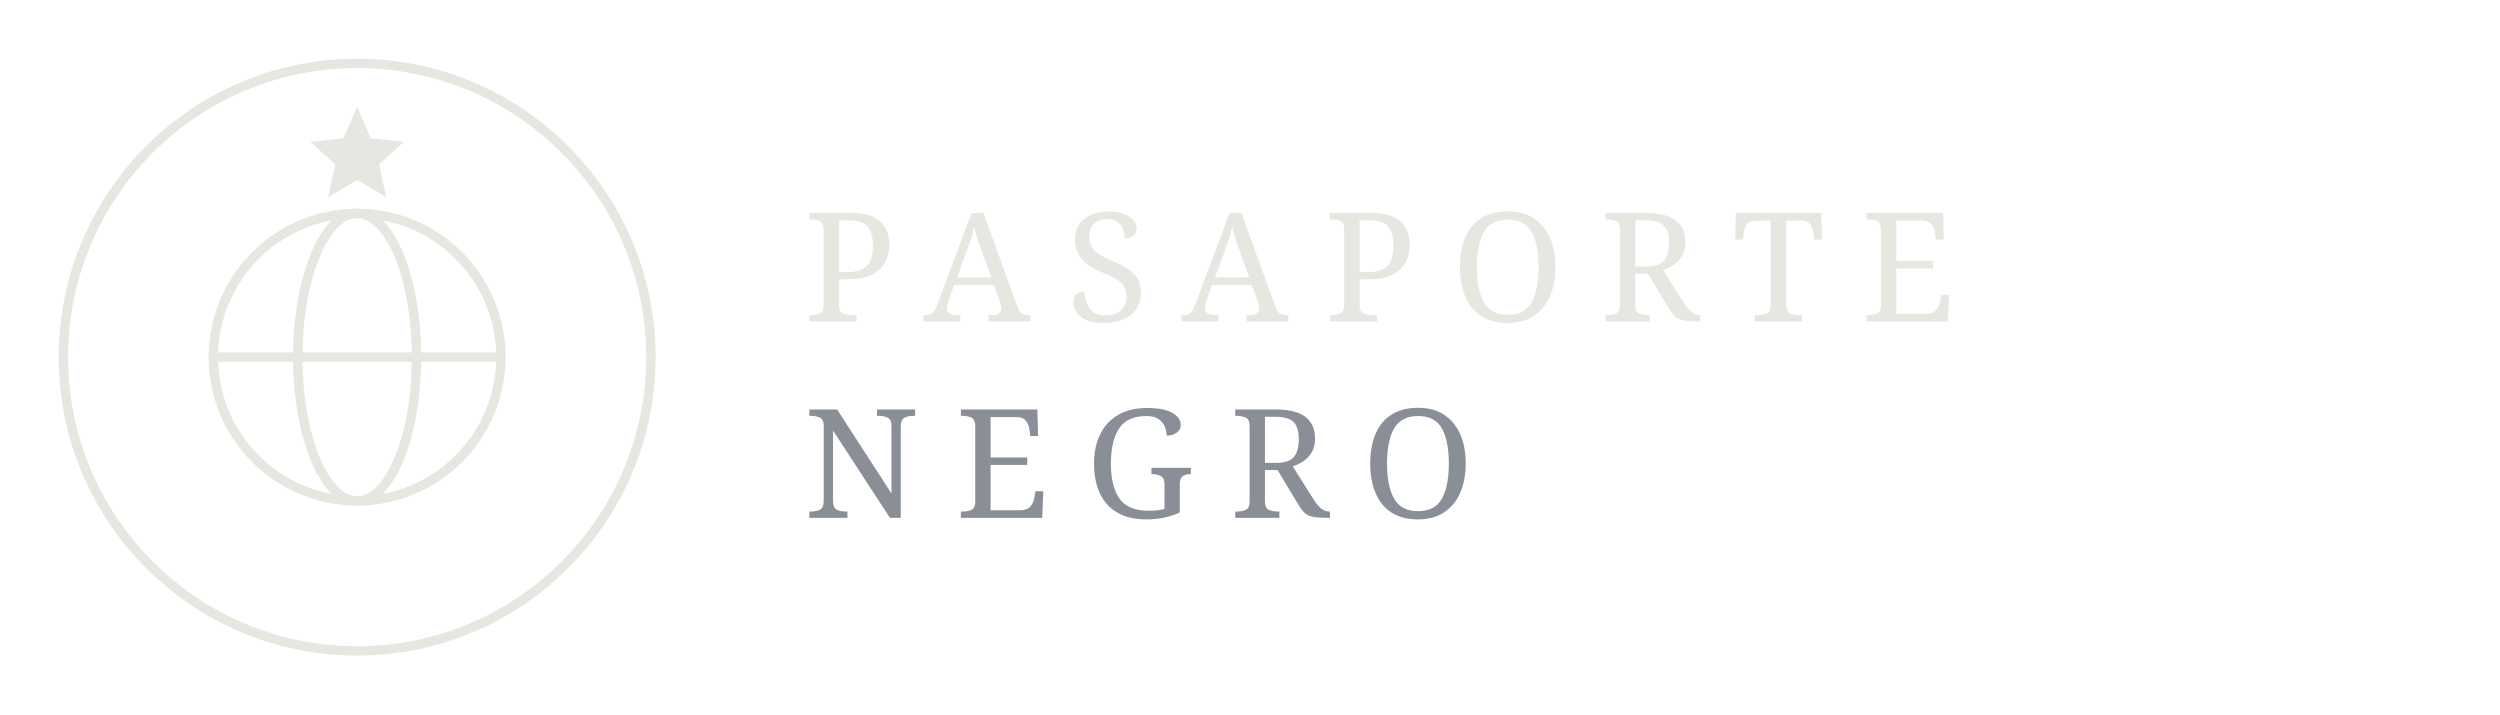
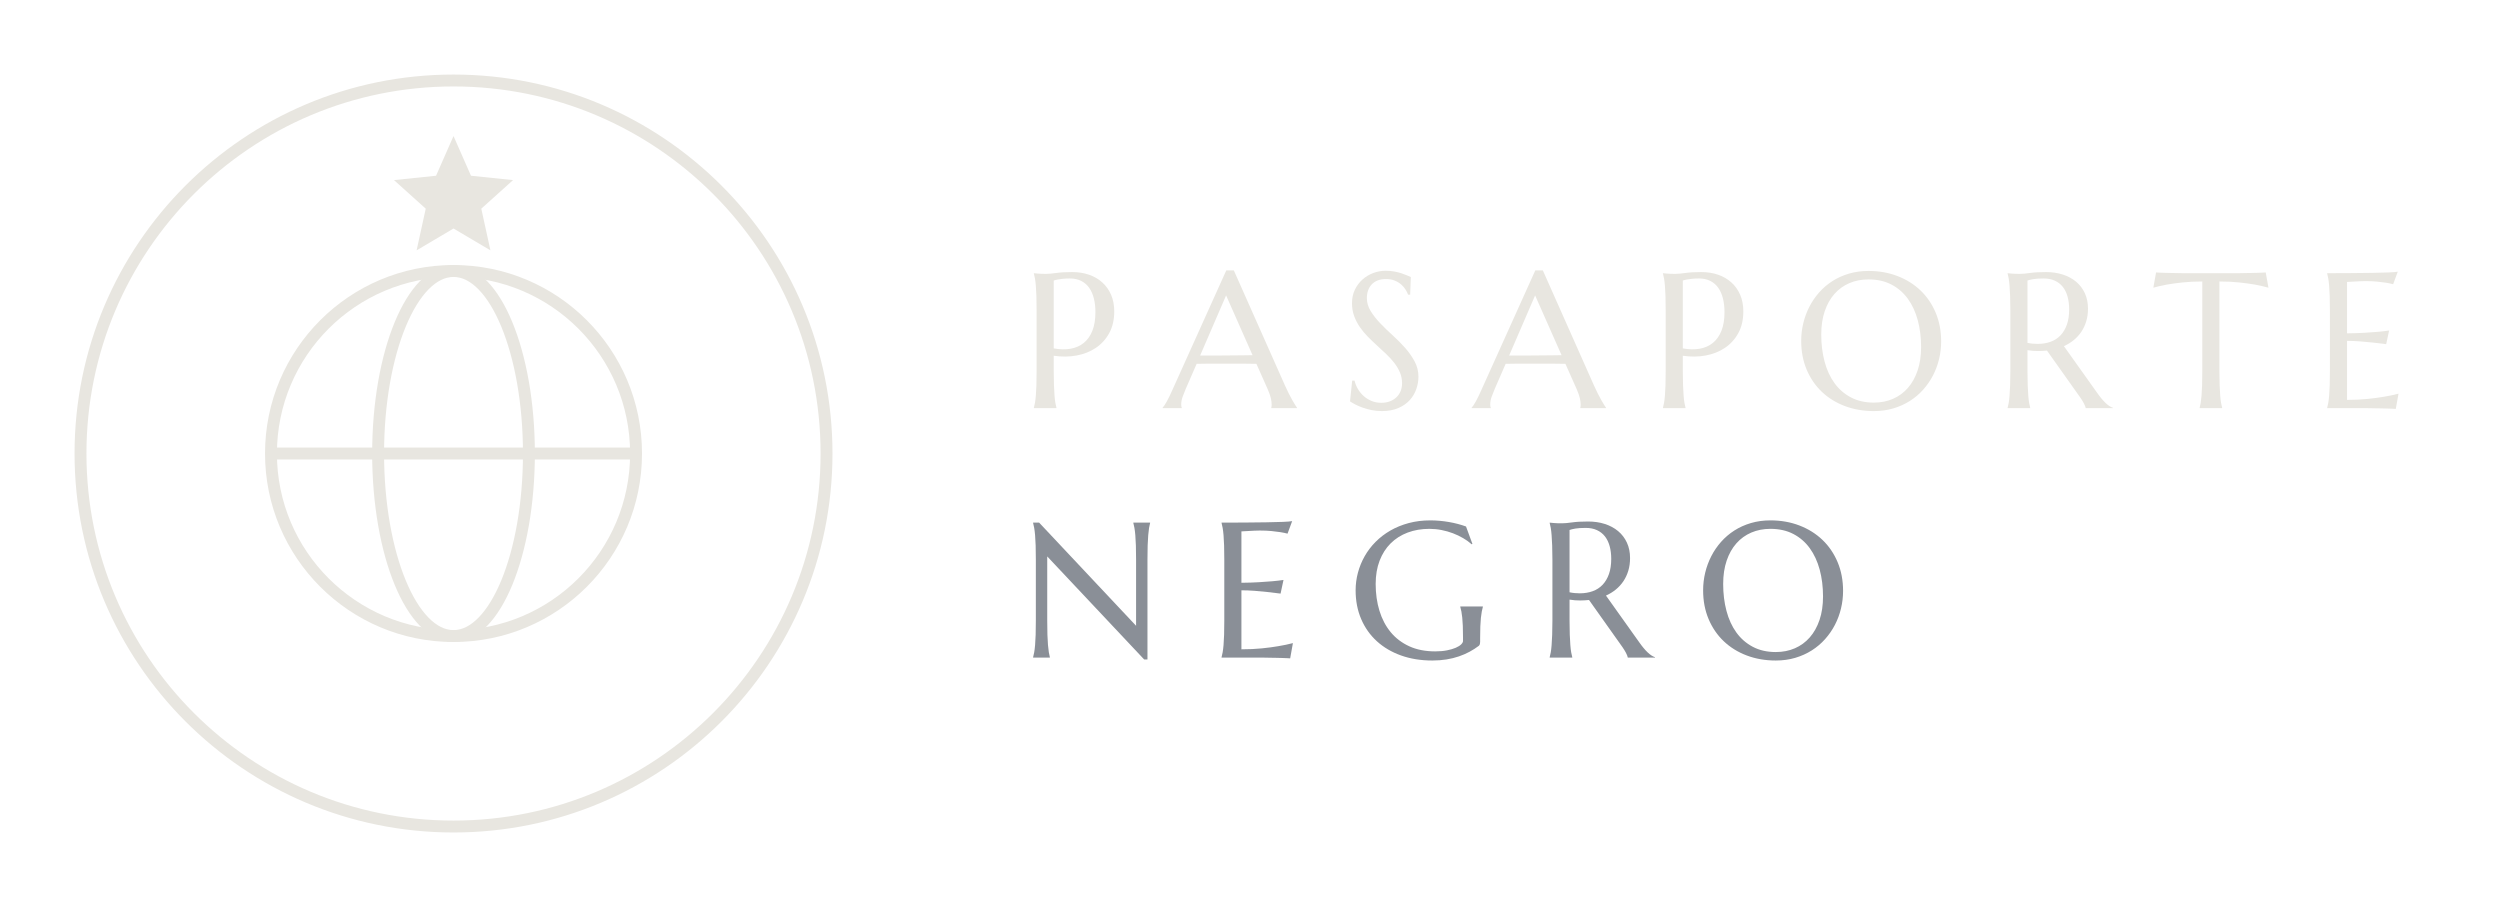
- <svg xmlns="http://www.w3.org/2000/svg" width="560" height="160" viewBox="0 0 560 160">
+ <svg xmlns="http://www.w3.org/2000/svg" width="441" height="160" viewBox="0 0 441 160">
  <g transform="translate(10,10) scale(0.7)">
    <circle cx="100" cy="100" r="94" fill="none" stroke="#E8E6E0" stroke-width="3" />
    <g stroke="#E8E6E0" stroke-width="3" fill="none">
      <circle cx="100" cy="100" r="46" />
      <ellipse cx="100" cy="100" rx="19" ry="46" />
      <line x1="54" y1="100" x2="146" y2="100" />
    </g>
    <path d="M 100,20 l 4.4,10 10.6,1.1 -8,7.2 2.3,10.5 -9.3,-5.5 -9.3,5.5 2.3,-10.5 -8,-7.2 10.6,-1.1 z" fill="#E8E6E0" />
  </g>
-   <text x="180" y="72" font-family="Marcellus, serif" font-size="34" letter-spacing="8" fill="#E8E6E0">PASAPORTE</text>
-   <text x="180" y="116" font-family="Marcellus, serif" font-size="34" letter-spacing="8" fill="#8A8F97">NEGRO</text>
+   <g fill="#E8E6E0">
+     <path transform="translate(180.00,72.00) scale(0.016602,-0.016602)" d="M354 635Q452 617 533.5 631.5Q615 646 673.5 693.5Q732 741 764.5 822.0Q797 903 797 1020Q797 1101 780.0 1167.5Q763 1234 729.5 1280.5Q696 1327 645.0 1352.5Q594 1378 526 1378Q483 1378 451.0 1374.5Q419 1371 397 1367Q371 1362 354 1356ZM143 1434Q163 1432 185 1430Q204 1428 227.5 1427.5Q251 1427 276 1427Q315 1427 381.5 1436.5Q448 1446 551 1446Q647 1446 728.5 1418.0Q810 1390 870.0 1336.0Q930 1282 963.5 1204.5Q997 1127 997 1028Q997 895 944.0 798.0Q891 701 802.0 641.0Q713 581 597.0 559.5Q481 538 354 557V391Q354 306 356.5 242.5Q359 179 362.5 133.0Q366 87 371.5 56.0Q377 25 383 4V0H143V4Q149 25 154.5 56.0Q160 87 164.0 133.0Q168 179 170.0 242.5Q172 306 172 391V1042Q172 1127 170.0 1190.5Q168 1254 164.0 1300.5Q160 1347 154.5 1378.0Q149 1409 143 1430Z" />
+     <path transform="translate(205.41,72.00) scale(0.016602,-0.016602)" d="M1135 0V4Q1137 9 1138.0 19.0Q1139 29 1139 37Q1139 68 1130.5 105.5Q1122 143 1098 199L977 471Q921 473 828.0 473.0Q735 473 627 473Q548 473 474.5 473.0Q401 473 342 471L227 207Q212 170 195.0 126.0Q178 82 178 37Q178 24 180.0 15.5Q182 7 184 4V0H-20V4Q-2 23 25.0 71.5Q52 120 84 193L657 1464H737L1280 242Q1299 199 1319.5 158.5Q1340 118 1358.0 86.0Q1376 54 1390.0 32.0Q1404 10 1409 4V0ZM487 559Q545 559 606.0 559.5Q667 560 725.5 560.5Q784 561 838.0 561.5Q892 562 936 563L655 1198L379 559Z" />
+     <path transform="translate(236.45,72.00) scale(0.016602,-0.016602)" d="M741 1206H719Q711 1229 693.5 1258.0Q676 1287 647.5 1312.5Q619 1338 578.5 1355.0Q538 1372 483 1372Q434 1372 396.0 1357.0Q358 1342 332.5 1315.0Q307 1288 294.0 1251.0Q281 1214 281 1169Q281 1097 321.5 1031.5Q362 966 423.0 902.0Q484 838 555.0 774.0Q626 710 687.0 641.0Q748 572 788.5 496.5Q829 421 829 334Q829 269 806.5 203.5Q784 138 737.0 86.0Q690 34 616.0 1.5Q542 -31 440 -31Q383 -31 331.5 -20.5Q280 -10 236.5 5.5Q193 21 158.5 39.0Q124 57 102 72L125 293H150Q161 246 186.0 203.5Q211 161 247.5 128.5Q284 96 331.0 76.5Q378 57 434 57Q485 57 525.5 72.5Q566 88 595.0 115.5Q624 143 639.5 181.0Q655 219 655 264Q655 327 632.0 380.5Q609 434 571.5 482.0Q534 530 486.5 575.0Q439 620 389.0 665.5Q339 711 291.5 759.0Q244 807 206.5 861.5Q169 916 146.0 978.5Q123 1041 123 1116Q123 1195 153.5 1258.5Q184 1322 234.5 1367.0Q285 1412 349.0 1436.0Q413 1460 481 1460Q531 1460 573.0 1452.0Q615 1444 648.5 1433.0Q682 1422 707.0 1411.0Q732 1400 748 1393Z" />
+     <path transform="translate(259.92,72.00) scale(0.016602,-0.016602)" d="M1135 0V4Q1137 9 1138.0 19.0Q1139 29 1139 37Q1139 68 1130.5 105.5Q1122 143 1098 199L977 471Q921 473 828.0 473.0Q735 473 627 473Q548 473 474.5 473.0Q401 473 342 471L227 207Q212 170 195.0 126.0Q178 82 178 37Q178 24 180.0 15.5Q182 7 184 4V0H-20V4Q-2 23 25.0 71.5Q52 120 84 193L657 1464H737L1280 242Q1299 199 1319.5 158.5Q1340 118 1358.0 86.0Q1376 54 1390.0 32.0Q1404 10 1409 4V0ZM487 559Q545 559 606.0 559.5Q667 560 725.5 560.5Q784 561 838.0 561.5Q892 562 936 563L655 1198L379 559Z" />
+     <path transform="translate(290.97,72.00) scale(0.016602,-0.016602)" d="M354 635Q452 617 533.5 631.5Q615 646 673.5 693.5Q732 741 764.5 822.0Q797 903 797 1020Q797 1101 780.0 1167.5Q763 1234 729.5 1280.5Q696 1327 645.0 1352.5Q594 1378 526 1378Q483 1378 451.0 1374.5Q419 1371 397 1367Q371 1362 354 1356ZM143 1434Q163 1432 185 1430Q204 1428 227.5 1427.5Q251 1427 276 1427Q315 1427 381.5 1436.5Q448 1446 551 1446Q647 1446 728.5 1418.0Q810 1390 870.0 1336.0Q930 1282 963.5 1204.5Q997 1127 997 1028Q997 895 944.0 798.0Q891 701 802.0 641.0Q713 581 597.0 559.5Q481 538 354 557V391Q354 306 356.5 242.5Q359 179 362.5 133.0Q366 87 371.5 56.0Q377 25 383 4V0H143V4Q149 25 154.5 56.0Q160 87 164.0 133.0Q168 179 170.0 242.5Q172 306 172 391V1042Q172 1127 170.0 1190.5Q168 1254 164.0 1300.5Q160 1347 154.5 1378.0Q149 1409 143 1430Z" />
+     <path transform="translate(316.37,72.00) scale(0.016602,-0.016602)" d="M797 1458Q964 1458 1105.5 1403.5Q1247 1349 1350.0 1250.5Q1453 1152 1511.0 1014.0Q1569 876 1569 709Q1569 614 1547.0 522.0Q1525 430 1482.5 348.0Q1440 266 1378.0 196.5Q1316 127 1236.5 76.5Q1157 26 1061.0 -2.5Q965 -31 854 -31Q687 -31 545.5 22.5Q404 76 301.0 174.0Q198 272 140.0 409.5Q82 547 82 715Q82 810 104.0 902.0Q126 994 168.5 1077.0Q211 1160 272.5 1229.5Q334 1299 413.5 1350.0Q493 1401 589.5 1429.5Q686 1458 797 1458ZM854 59Q965 59 1057.0 99.0Q1149 139 1215.5 215.0Q1282 291 1319.0 400.5Q1356 510 1356 649Q1356 803 1320.5 934.5Q1285 1066 1215.0 1162.5Q1145 1259 1040.5 1313.5Q936 1368 797 1368Q686 1368 594.0 1328.5Q502 1289 435.5 1214.0Q369 1139 332.0 1030.0Q295 921 295 782Q295 629 330.0 496.5Q365 364 435.0 267.0Q505 170 610.0 114.5Q715 59 854 59Z" />
+     <path transform="translate(351.77,72.00) scale(0.016602,-0.016602)" d="M354 391Q354 306 356.5 242.5Q359 179 362.5 133.0Q366 87 371.5 56.0Q377 25 383 4V0H143V4Q149 25 154.5 56.0Q160 87 163.5 133.0Q167 179 169.5 242.0Q172 305 172 391V1042Q172 1127 169.5 1190.5Q167 1254 163.5 1300.0Q160 1346 154.5 1377.5Q149 1409 143 1430V1434L185 1430Q204 1428 227.5 1427.5Q251 1427 276 1427Q315 1427 381.5 1436.5Q448 1446 551 1446Q647 1446 728.5 1420.0Q810 1394 870.0 1344.0Q930 1294 963.5 1221.5Q997 1149 997 1057Q997 985 978.5 923.5Q960 862 926.5 812.0Q893 762 846.0 723.5Q799 685 741 659L1092 166Q1118 129 1140.5 102.0Q1163 75 1183.5 55.5Q1204 36 1223.0 23.5Q1242 11 1262 4V0H973Q970 19 953.5 50.5Q937 82 915 113L561 612Q538 610 515.0 608.5Q492 607 468 607Q440 607 411.5 609.0Q383 611 354 616ZM354 694Q381 688 409.0 685.5Q437 683 463 683Q538 683 600.0 705.5Q662 728 705.5 774.0Q749 820 773.0 888.5Q797 957 797 1049Q797 1124 780.0 1185.0Q763 1246 729.5 1288.5Q696 1331 645.0 1354.5Q594 1378 526 1378Q457 1378 416.0 1371.0Q375 1364 354 1356Z" />
+     <path transform="translate(379.85,72.00) scale(0.016602,-0.016602)" d="M520 1346Q402 1346 307.0 1335.5Q212 1325 143 1313Q63 1298 0 1280L29 1442Q41 1441 65.0 1440.0Q89 1439 118.5 1438.0Q148 1437 180.5 1436.5Q213 1436 242.0 1435.5Q271 1435 293.5 1434.5Q316 1434 326 1434H897Q907 1434 929.5 1434.5Q952 1435 981.0 1435.5Q1010 1436 1042.5 1436.5Q1075 1437 1104.5 1438.0Q1134 1439 1158.0 1440.0Q1182 1441 1194 1442L1223 1280Q1159 1298 1079 1313Q1010 1325 915.0 1335.5Q820 1346 702 1346V391Q702 306 704.5 242.5Q707 179 710.5 133.0Q714 87 719.5 56.0Q725 25 731 4V0H492V4Q498 25 503.0 56.0Q508 87 512.0 133.0Q516 179 518.0 242.5Q520 306 520 391Z" />
+     <path transform="translate(408.14,72.00) scale(0.016602,-0.016602)" d="M143 1434Q268 1434 391.5 1435.0Q515 1436 618.0 1437.5Q721 1439 794.0 1442.0Q867 1445 893 1450L844 1317Q811 1326 767 1333Q729 1339 674.5 1344.5Q620 1350 549 1350Q525 1350 491.5 1348.5Q458 1347 427 1345Q391 1343 354 1341V795Q457 796 540.0 801.0Q623 806 681 811Q749 817 801 825L770 680Q701 689 629 697Q567 704 494.0 709.5Q421 715 354 715V88Q472 88 571.0 98.0Q670 108 744 121Q830 135 901 154L872 -8Q860 -7 836.0 -6.0Q812 -5 782.5 -4.0Q753 -3 720.5 -2.5Q688 -2 659.0 -1.5Q630 -1 607.5 -0.5Q585 0 575 0H143V4Q149 25 154.5 56.0Q160 87 164.0 133.0Q168 179 170.0 242.5Q172 306 172 391V1042Q172 1127 170.0 1190.5Q168 1254 164.0 1300.5Q160 1347 154.5 1378.0Q149 1409 143 1430V1434Z" />
+   </g>
+   <g fill="#8A8F97">
+     <path transform="translate(180.00,116.00) scale(0.016602,-0.016602)" d="M199 1434 1229 338V1042Q1229 1127 1227.0 1190.5Q1225 1254 1221.0 1300.5Q1217 1347 1211.5 1378.0Q1206 1409 1200 1430V1434H1378V1430Q1372 1409 1367.0 1378.0Q1362 1347 1358.0 1300.5Q1354 1254 1352.0 1190.5Q1350 1127 1350 1042V-20H1315L285 1075V391Q285 306 287.0 242.5Q289 179 293.0 133.0Q297 87 302.0 56.0Q307 25 313 4V0H135V4Q141 25 146.5 56.0Q152 87 156.0 133.0Q160 179 162.0 242.5Q164 306 164 391V1042Q164 1127 162.0 1190.5Q160 1254 156.0 1300.5Q152 1347 146.5 1378.0Q141 1409 135 1430V1434Z" />
+     <path transform="translate(213.11,116.00) scale(0.016602,-0.016602)" d="M143 1434Q268 1434 391.5 1435.0Q515 1436 618.0 1437.5Q721 1439 794.0 1442.0Q867 1445 893 1450L844 1317Q811 1326 767 1333Q729 1339 674.5 1344.5Q620 1350 549 1350Q525 1350 491.5 1348.5Q458 1347 427 1345Q391 1343 354 1341V795Q457 796 540.0 801.0Q623 806 681 811Q749 817 801 825L770 680Q701 689 629 697Q567 704 494.0 709.5Q421 715 354 715V88Q472 88 571.0 98.0Q670 108 744 121Q830 135 901 154L872 -8Q860 -7 836.0 -6.0Q812 -5 782.5 -4.0Q753 -3 720.5 -2.5Q688 -2 659.0 -1.5Q630 -1 607.5 -0.5Q585 0 575 0H143V4Q149 25 154.5 56.0Q160 87 164.0 133.0Q168 179 170.0 242.5Q172 306 172 391V1042Q172 1127 170.0 1190.5Q168 1254 164.0 1300.5Q160 1347 154.5 1378.0Q149 1409 143 1430V1434Z" />
+     <path transform="translate(237.77,116.00) scale(0.016602,-0.016602)" d="M1405 168Q1405 157 1402.5 145.0Q1400 133 1391 125Q1346 91 1293.5 62.5Q1241 34 1180.0 13.0Q1119 -8 1048.5 -19.5Q978 -31 897 -31Q715 -31 565.0 22.5Q415 76 307.5 174.0Q200 272 141.0 409.5Q82 547 82 715Q82 810 106.5 902.0Q131 994 178.0 1077.0Q225 1160 294.0 1229.5Q363 1299 451.5 1350.0Q540 1401 646.5 1429.5Q753 1458 877 1458Q925 1458 975.0 1453.5Q1025 1449 1074.0 1440.5Q1123 1432 1168.5 1420.0Q1214 1408 1255 1393L1323 1208L1315 1204Q1276 1239 1225.0 1269.0Q1174 1299 1116.0 1321.0Q1058 1343 994.5 1355.5Q931 1368 866 1368Q740 1368 635.0 1328.5Q530 1289 454.5 1214.0Q379 1139 337.0 1030.0Q295 921 295 782Q295 629 335.0 498.0Q375 367 454.0 271.0Q533 175 651.5 120.5Q770 66 928 66Q998 66 1053.0 77.0Q1108 88 1146.0 104.5Q1184 121 1203.5 140.5Q1223 160 1223 176V215Q1223 285 1221.0 336.0Q1219 387 1215.0 424.5Q1211 462 1206.0 489.0Q1201 516 1194 539V543H1434V539Q1428 518 1422.5 489.5Q1417 461 1413.0 422.0Q1409 383 1407.0 330.5Q1405 278 1405 209Z" />
+     <path transform="translate(270.99,116.00) scale(0.016602,-0.016602)" d="M354 391Q354 306 356.5 242.5Q359 179 362.5 133.0Q366 87 371.5 56.0Q377 25 383 4V0H143V4Q149 25 154.5 56.0Q160 87 163.5 133.0Q167 179 169.5 242.0Q172 305 172 391V1042Q172 1127 169.5 1190.5Q167 1254 163.5 1300.0Q160 1346 154.5 1377.5Q149 1409 143 1430V1434L185 1430Q204 1428 227.5 1427.5Q251 1427 276 1427Q315 1427 381.5 1436.5Q448 1446 551 1446Q647 1446 728.5 1420.0Q810 1394 870.0 1344.0Q930 1294 963.5 1221.5Q997 1149 997 1057Q997 985 978.5 923.5Q960 862 926.5 812.0Q893 762 846.0 723.5Q799 685 741 659L1092 166Q1118 129 1140.5 102.0Q1163 75 1183.5 55.5Q1204 36 1223.0 23.5Q1242 11 1262 4V0H973Q970 19 953.5 50.5Q937 82 915 113L561 612Q538 610 515.0 608.5Q492 607 468 607Q440 607 411.5 609.0Q383 611 354 616ZM354 694Q381 688 409.0 685.5Q437 683 463 683Q538 683 600.0 705.5Q662 728 705.5 774.0Q749 820 773.0 888.5Q797 957 797 1049Q797 1124 780.0 1185.0Q763 1246 729.5 1288.5Q696 1331 645.0 1354.5Q594 1378 526 1378Q457 1378 416.0 1371.0Q375 1364 354 1356Z" />
+     <path transform="translate(299.07,116.00) scale(0.016602,-0.016602)" d="M797 1458Q964 1458 1105.5 1403.5Q1247 1349 1350.0 1250.5Q1453 1152 1511.0 1014.0Q1569 876 1569 709Q1569 614 1547.0 522.0Q1525 430 1482.5 348.0Q1440 266 1378.0 196.5Q1316 127 1236.5 76.5Q1157 26 1061.0 -2.5Q965 -31 854 -31Q687 -31 545.5 22.5Q404 76 301.0 174.0Q198 272 140.0 409.5Q82 547 82 715Q82 810 104.0 902.0Q126 994 168.5 1077.0Q211 1160 272.5 1229.5Q334 1299 413.5 1350.0Q493 1401 589.5 1429.5Q686 1458 797 1458ZM854 59Q965 59 1057.0 99.0Q1149 139 1215.5 215.0Q1282 291 1319.0 400.5Q1356 510 1356 649Q1356 803 1320.5 934.5Q1285 1066 1215.0 1162.5Q1145 1259 1040.5 1313.5Q936 1368 797 1368Q686 1368 594.0 1328.5Q502 1289 435.5 1214.0Q369 1139 332.0 1030.0Q295 921 295 782Q295 629 330.0 496.5Q365 364 435.0 267.0Q505 170 610.0 114.5Q715 59 854 59Z" />
+   </g>
</svg>
